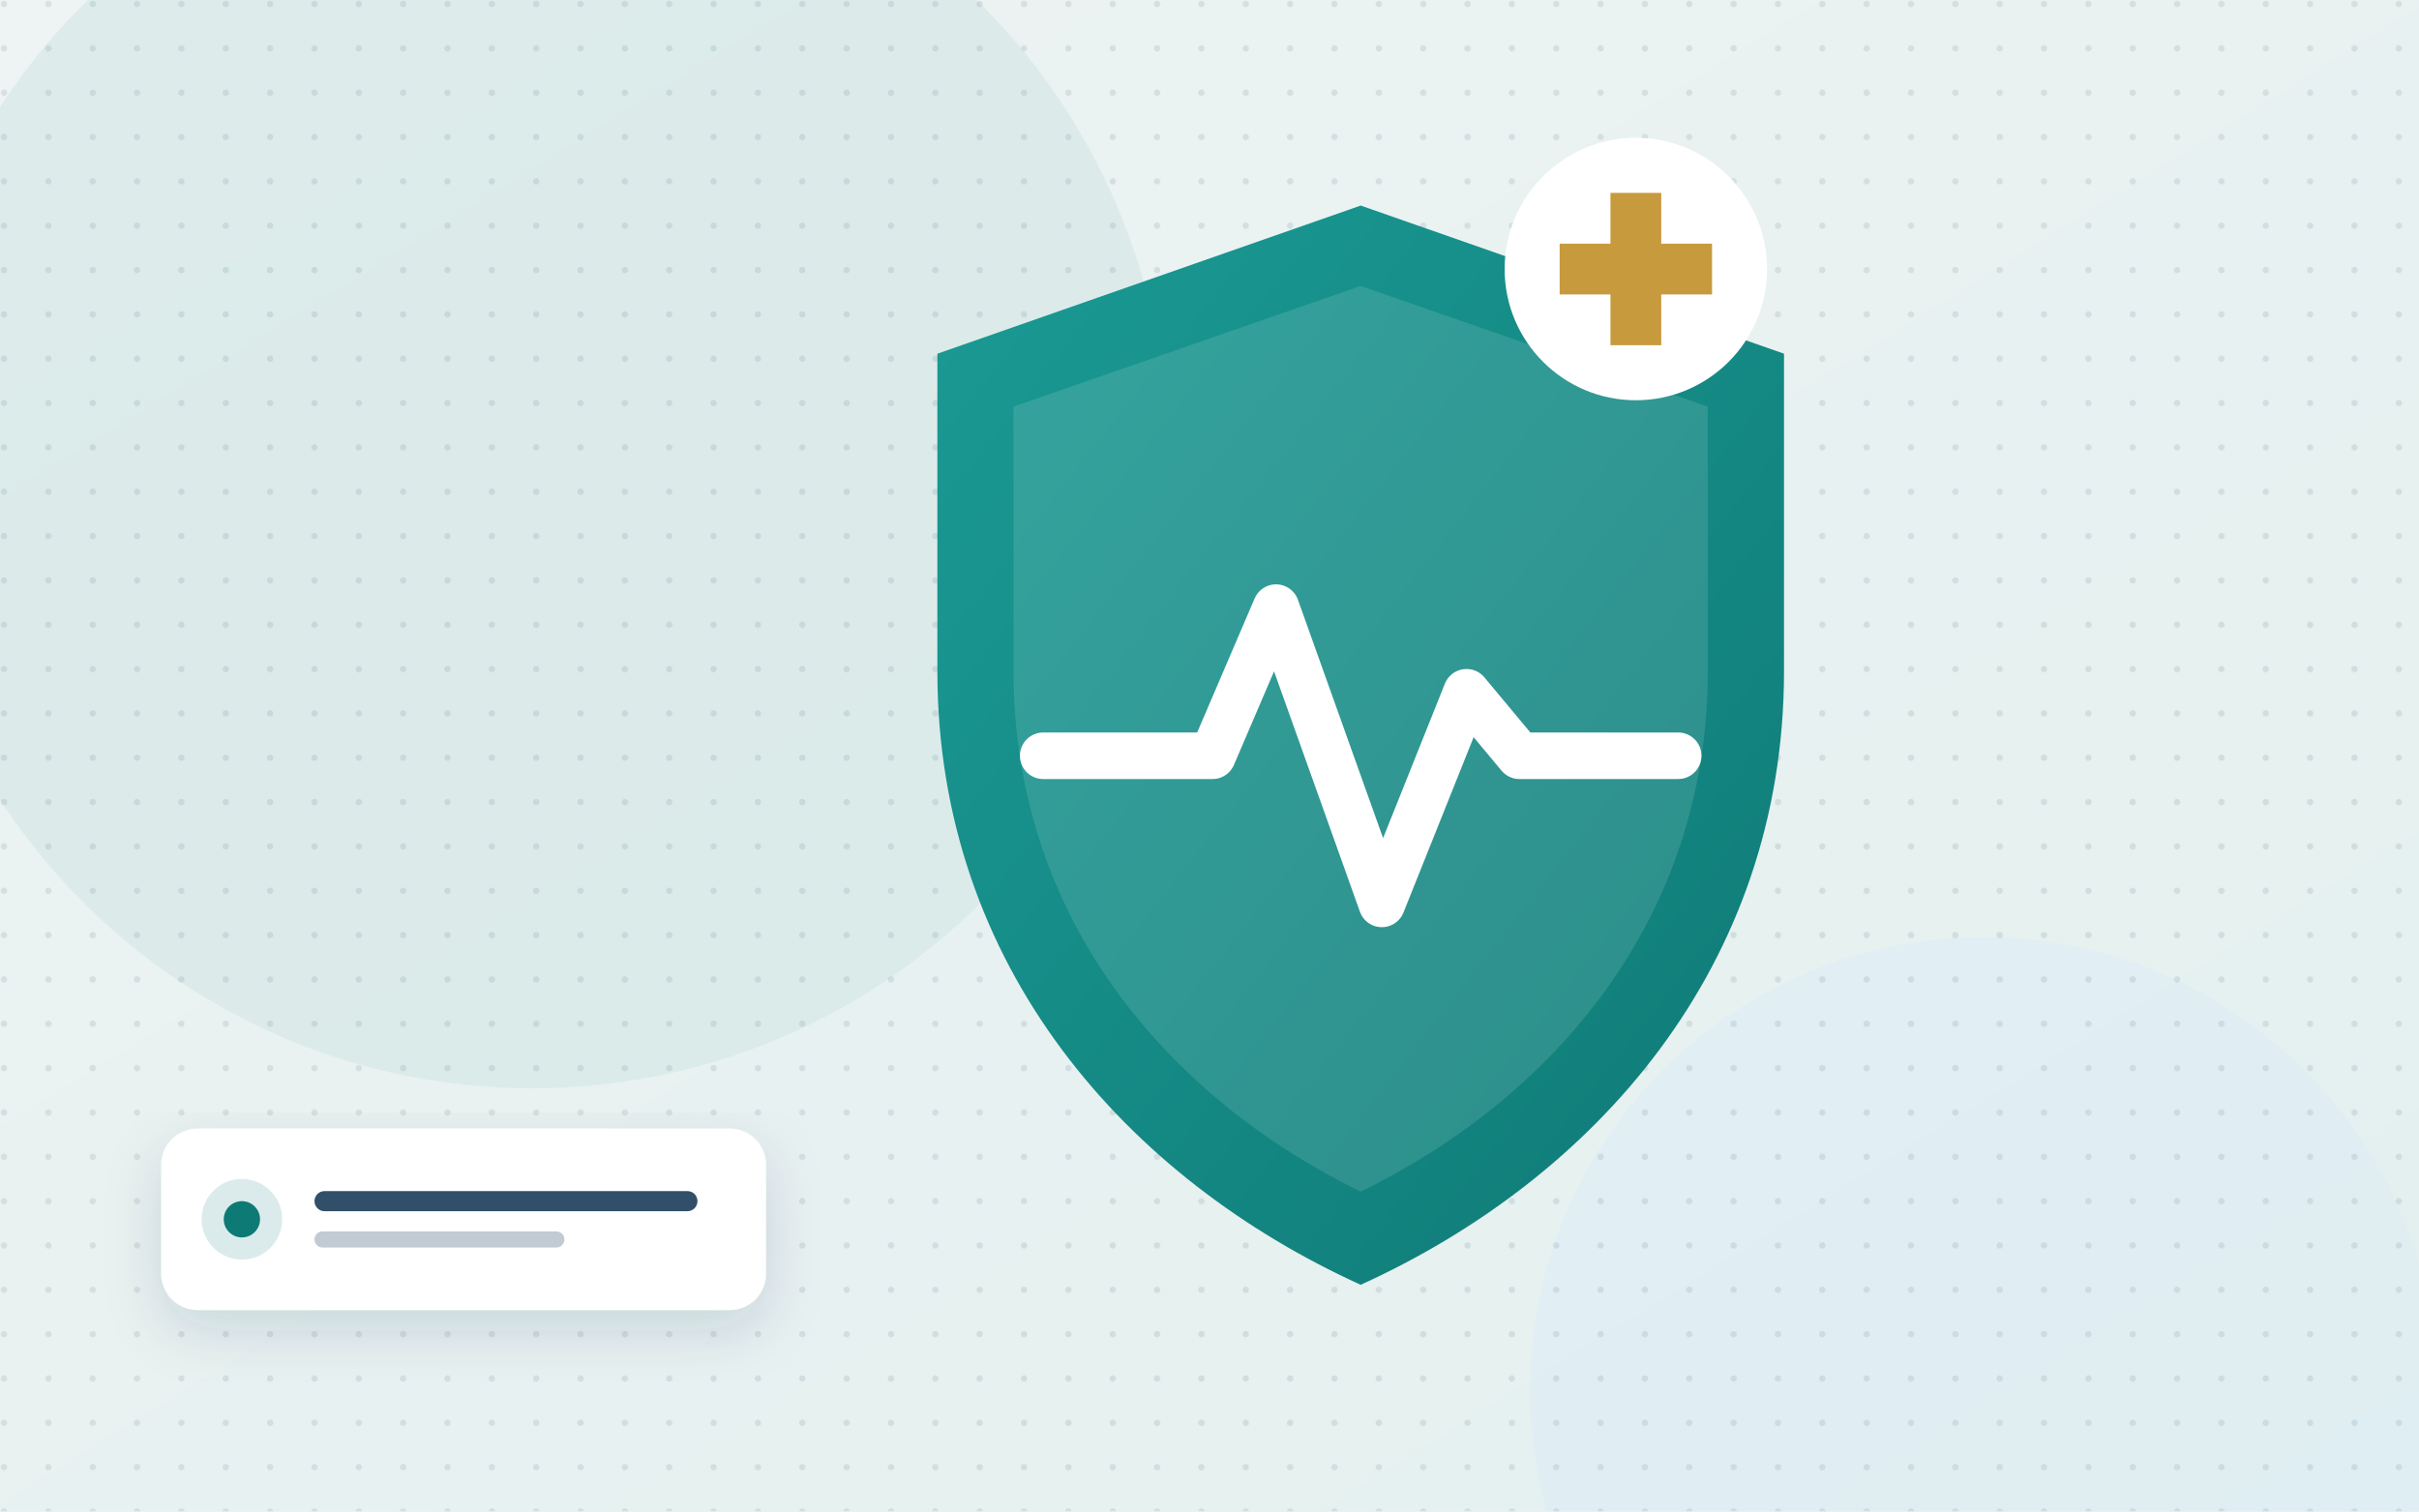
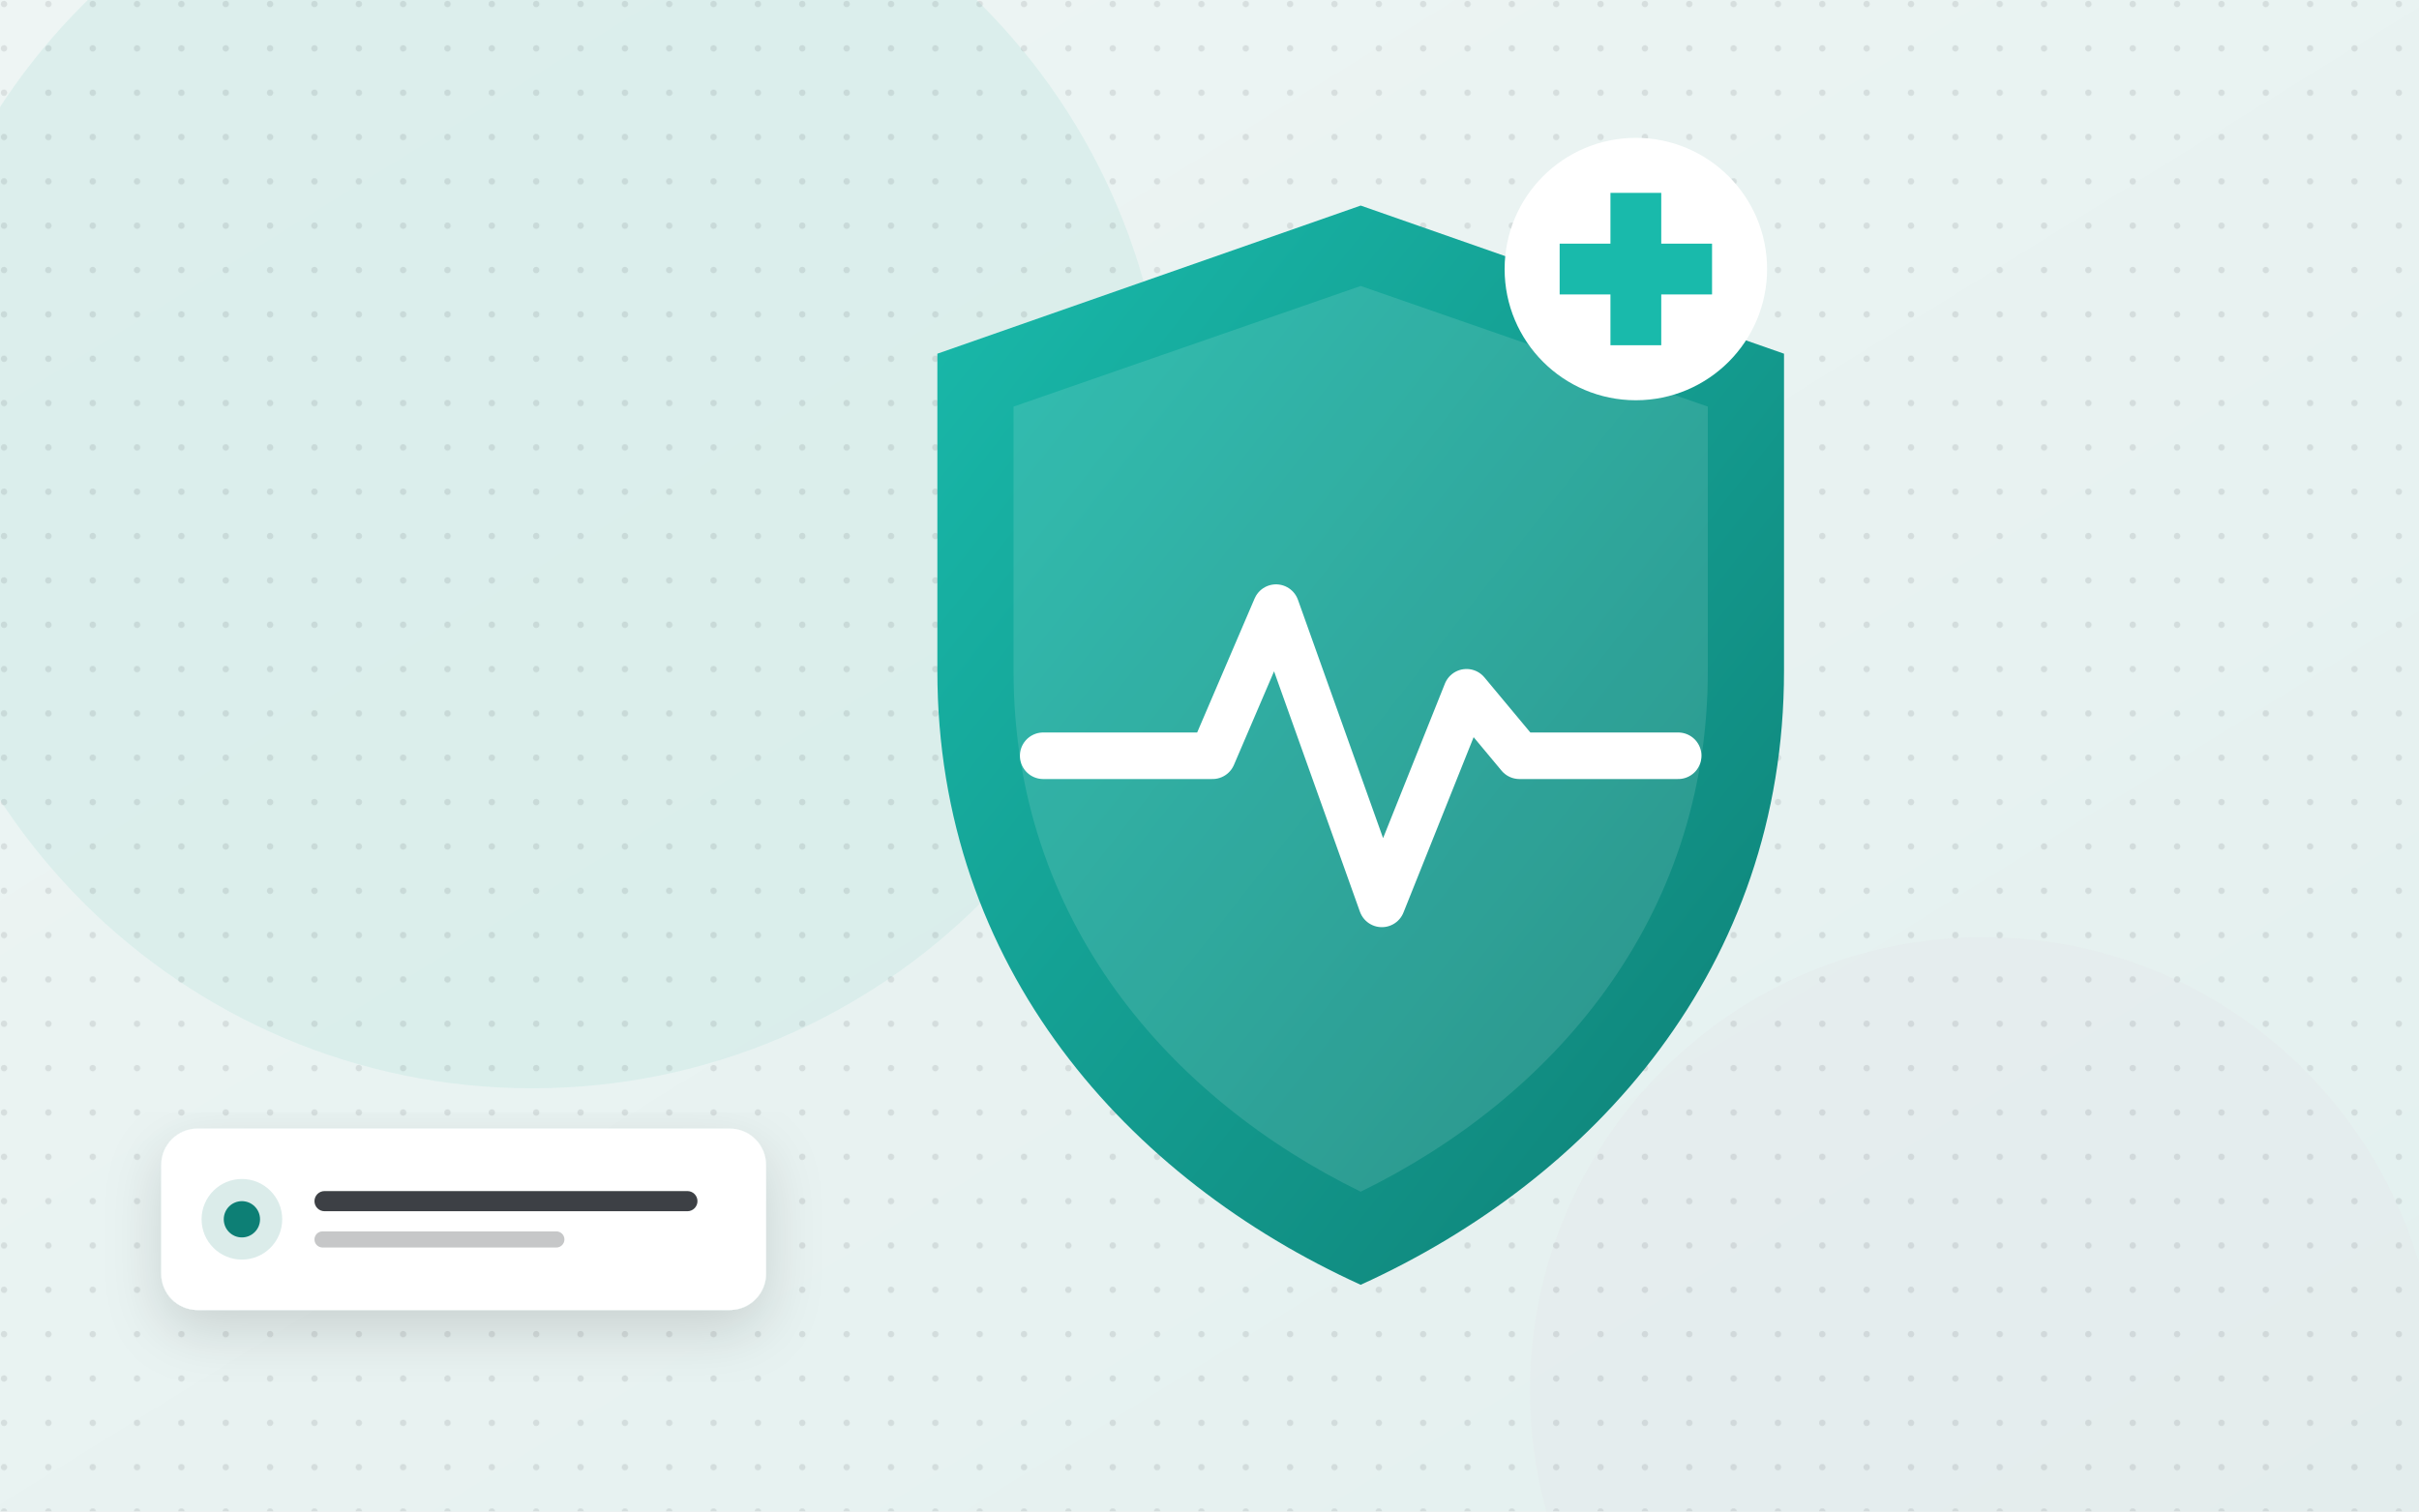
<svg xmlns="http://www.w3.org/2000/svg" viewBox="0 0 1200 750" preserveAspectRatio="xMidYMid slice" role="img">
  <defs>
    <linearGradient id="bg" x1="0" y1="0" x2="1" y2="1">
-       <stop offset="0" stop-color="#eef3f3" />
+       <stop offset="0" stop-color="#eef5f4" />
      <stop offset="1" stop-color="#e3f0ef" />
    </linearGradient>
    <linearGradient id="tg" x1="0" y1="0" x2="1" y2="1">
-       <stop offset="0" stop-color="#1b9a94" />
-       <stop offset="1" stop-color="#0f7a76" />
+       <stop offset="0" stop-color="#19baab" />
+       <stop offset="1" stop-color="#0e7f75" />
    </linearGradient>
    <linearGradient id="ng" x1="0" y1="0" x2="1" y2="1">
-       <stop offset="0" stop-color="#1d4a72" />
-       <stop offset="1" stop-color="#0d3150" />
+       <stop offset="0" stop-color="#30373b" />
+       <stop offset="1" stop-color="#1b2023" />
    </linearGradient>
    <linearGradient id="gg" x1="0" y1="0" x2="1" y2="1">
-       <stop offset="0" stop-color="#e2bd6c" />
-       <stop offset="1" stop-color="#c79a3e" />
+       <stop offset="0" stop-color="#6fd6cc" />
+       <stop offset="1" stop-color="#19baab" />
    </linearGradient>
    <pattern id="dots" width="22" height="22" patternUnits="userSpaceOnUse">
-       <circle cx="2" cy="2" r="1.6" fill="#0d3150" opacity=".14" />
+       <circle cx="2" cy="2" r="1.6" fill="#1b2023" opacity=".14" />
    </pattern>
    <filter id="sh" x="-20%" y="-20%" width="140%" height="160%">
-       <feDropShadow dx="0" dy="10" stdDeviation="14" flood-color="#0d3150" flood-opacity=".14" />
+       <feDropShadow dx="0" dy="10" stdDeviation="14" flood-color="#1b2023" flood-opacity=".14" />
    </filter>
  </defs>
  <rect width="1200" height="750" fill="url(#bg)" />
-   <circle cx="264" cy="225" r="315" fill="#cfe6e4" opacity=".55" />
-   <circle cx="984" cy="690" r="225" fill="#dcebf6" opacity=".5" />
+   <circle cx="264" cy="225" r="315" fill="#cdeae6" opacity=".55" />
+   <circle cx="984" cy="690" r="225" fill="#e4e9eb" opacity=".5" />
  <rect width="1200" height="750" fill="url(#dots)" opacity=".7" />
  <g transform="translate(360 60) scale(1.05)">
    <path d="M300 40l200 70v150c0 140-90 240-200 290C190 500 100 400 100 260V110z" fill="url(#tg)" />
    <path d="M300 78l164 57v125c0 118-74 202-164 246-90-44-164-128-164-246V135z" fill="#fff" opacity=".12" />
    <path d="M150 300h80l30-70 50 140 40-100 25 30h75" fill="none" stroke="#fff" stroke-width="22" stroke-linecap="round" stroke-linejoin="round" />
    <g transform="translate(430 70)">
      <circle r="62" fill="#ffffff" />
-       <path d="M-12-36h24v24h24v24h-24v24h-24v-24h-24v-24h24z" fill="#c79a3e" />
+       <path d="M-12-36h24v24h24v24h-24v24h-24v-24h-24v-24h24z" fill="#19baab" />
    </g>
  </g>
  <g transform="translate(80 560)" filter="url(#sh)">
    <rect width="300" height="90" rx="18" fill="#ffffff" />
-     <circle cx="40" cy="45.0" r="20" fill="#0f7a76" opacity=".15" />
-     <circle cx="40" cy="45.0" r="9" fill="#0f7a76" />
-     <rect x="76" y="31.0" width="190" height="10" rx="5" fill="#0d3150" opacity=".85" />
-     <rect x="76" y="51.0" width="124" height="8" rx="4" fill="#0d3150" opacity=".25" />
+     <circle cx="40" cy="45.0" r="20" fill="#0e7f75" opacity=".15" />
+     <circle cx="40" cy="45.0" r="9" fill="#0e7f75" />
+     <rect x="76" y="31.0" width="190" height="10" rx="5" fill="#1b2023" opacity=".85" />
+     <rect x="76" y="51.0" width="124" height="8" rx="4" fill="#1b2023" opacity=".25" />
  </g>
</svg>
